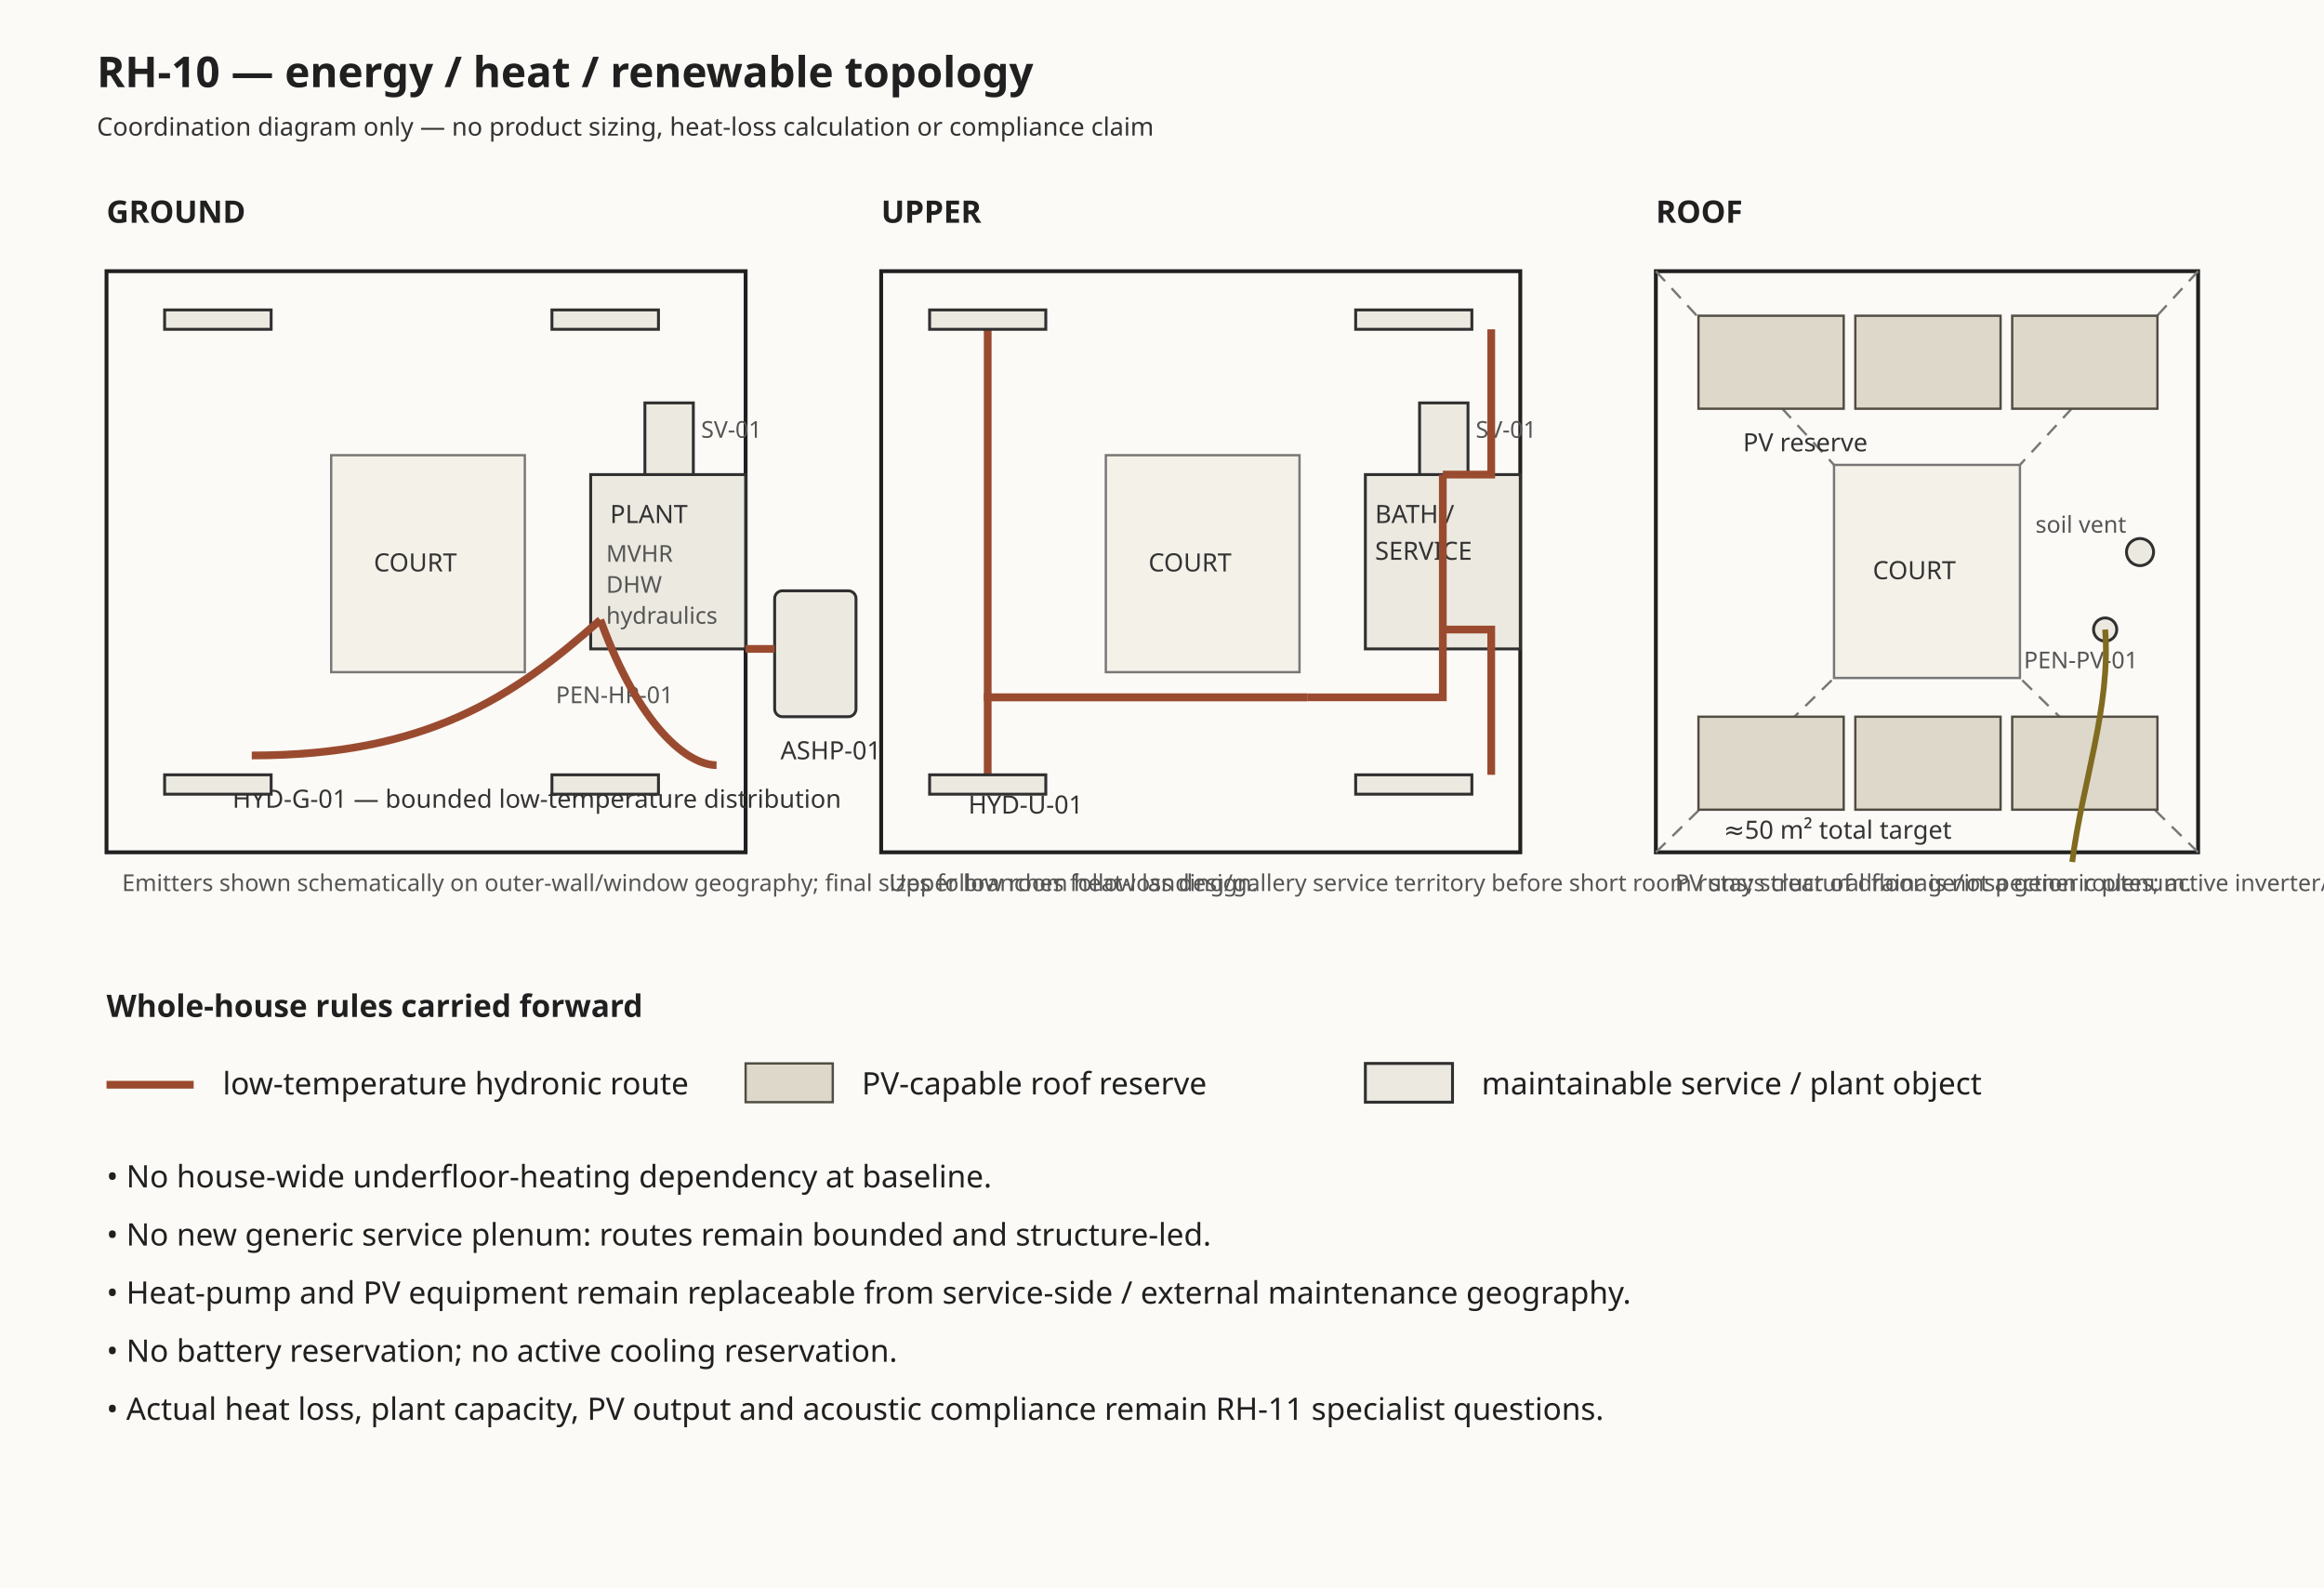
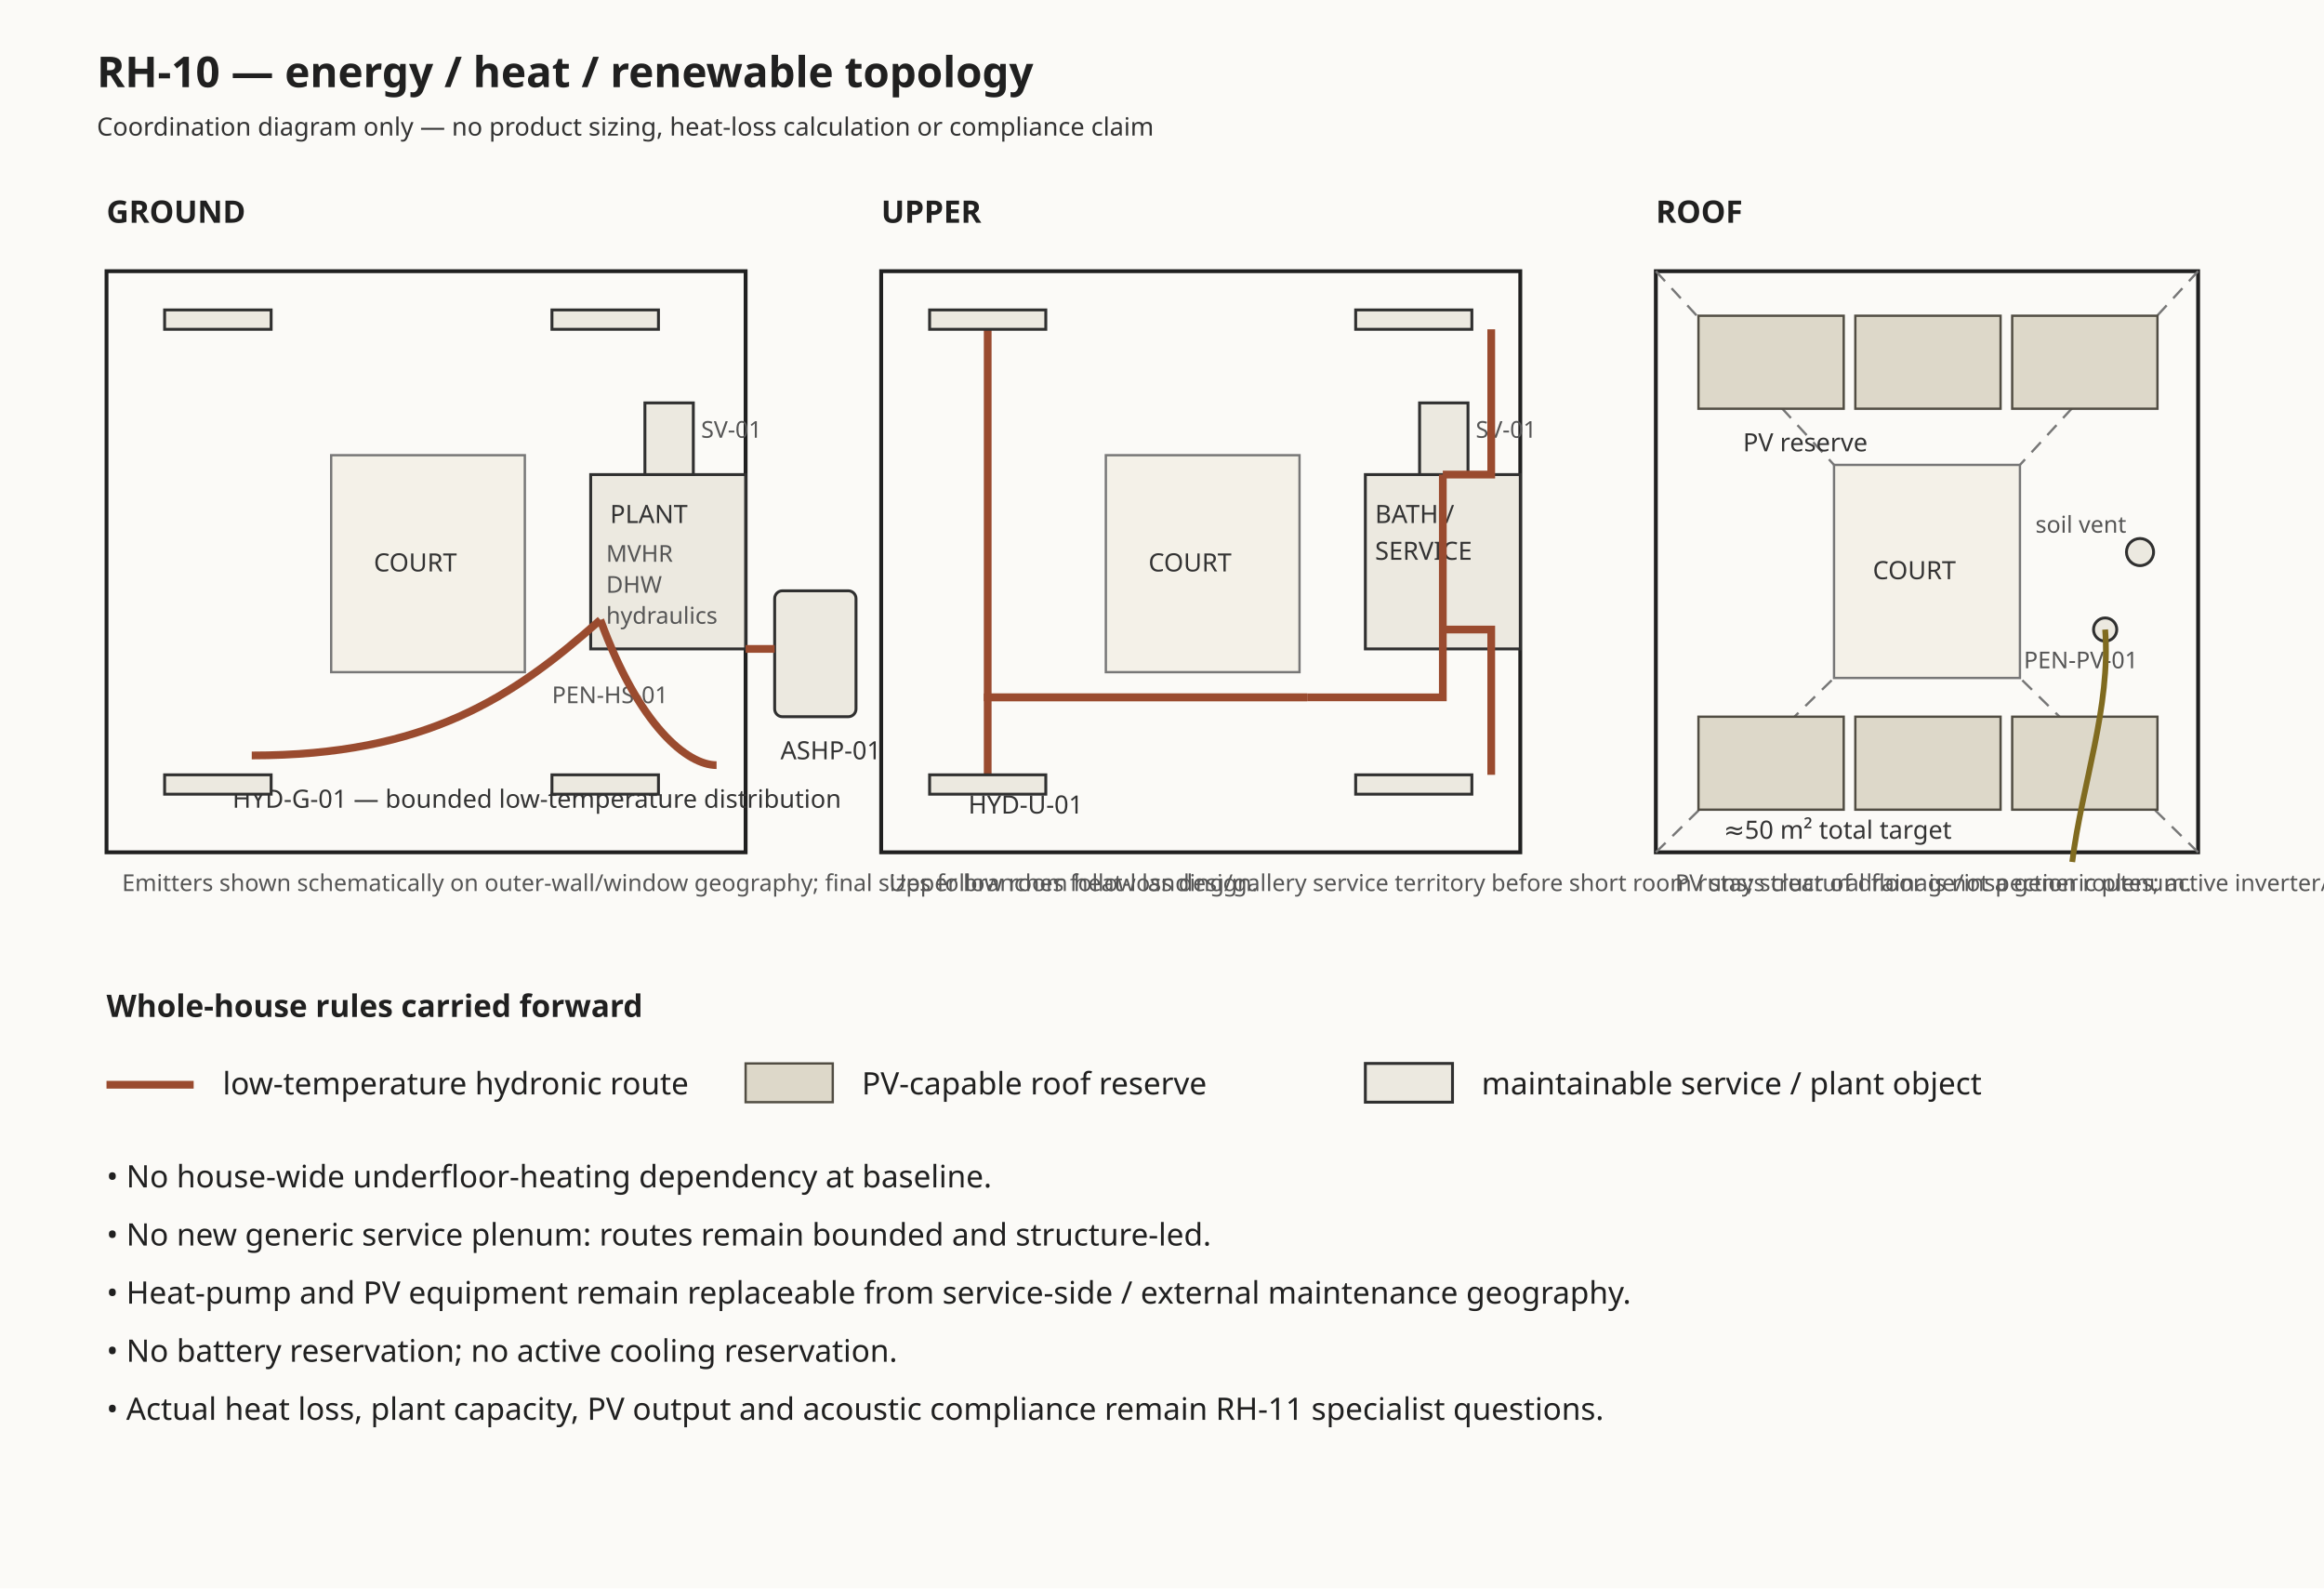
<svg xmlns="http://www.w3.org/2000/svg" width="1200" height="820" viewBox="0 0 1200 820" role="img" aria-labelledby="title desc">
  <style>
    .bg{fill:#fbfaf7}.ink{stroke:#202020;fill:none;stroke-width:2}.thin{stroke:#666;fill:none;stroke-width:1.2}.dash{stroke:#777;fill:none;stroke-width:1.2;stroke-dasharray:7 5}.heat{stroke:#9a4b2f;fill:none;stroke-width:4}.elec{stroke:#806b20;fill:none;stroke-width:3}.air{stroke:#526f7a;fill:none;stroke-width:3}.water{stroke:#526f7a;fill:none;stroke-width:2}.pv{fill:#ddd8c9;stroke:#514d43;stroke-width:1.2}.service{fill:#ece9e0;stroke:#303030;stroke-width:1.5}.court{fill:#f4f1e8;stroke:#777;stroke-width:1.2}.txt{font:16px system-ui,sans-serif;fill:#202020}.small{font:13px system-ui,sans-serif;fill:#333}.head{font:600 22px system-ui,sans-serif;fill:#202020}.sub{font:600 16px system-ui,sans-serif;fill:#202020}.note{font:12px system-ui,sans-serif;fill:#555}
  </style>
  <rect class="bg" width="1200" height="820" />
  <text x="50" y="45" class="head">RH-10 — energy / heat / renewable topology</text>
  <text x="50" y="70" class="small">Coordination diagram only — no product sizing, heat-loss calculation or compliance claim</text>
  <g transform="translate(55 115)">
    <text x="0" y="0" class="sub">GROUND</text>
    <rect x="0" y="25" width="330" height="300" class="ink" />
    <rect x="116" y="120" width="100" height="112" class="court" />
    <text x="138" y="180" class="small">COURT</text>
    <rect x="250" y="130" width="80" height="90" class="service" />
    <text x="260" y="155" class="small">PLANT</text>
    <text x="258" y="175" class="note">MVHR</text>
    <text x="258" y="191" class="note">DHW</text>
    <text x="258" y="207" class="note">hydraulics</text>
    <rect x="278" y="93" width="25" height="37" class="service" />
    <text x="307" y="111" class="note">SV-01</text>
    <rect x="345" y="190" width="42" height="65" rx="4" class="service" />
    <text x="348" y="277" class="small">ASHP-01</text>
    <path d="M345 220 H330" class="heat" />
-     <text x="232" y="248" class="note">PEN-HP-01</text>
+     <text x="230" y="248" class="note">PEN-HS-01</text>
    <path d="M255 205 C210 245 165 275 75 275" class="heat" />
    <path d="M255 205 C275 260 300 280 315 280" class="heat" />
    <text x="65" y="302" class="small">HYD-G-01 — bounded low-temperature distribution</text>
    <rect x="30" y="45" width="55" height="10" class="service" />
    <rect x="30" y="285" width="55" height="10" class="service" />
    <rect x="230" y="45" width="55" height="10" class="service" />
    <rect x="230" y="285" width="55" height="10" class="service" />
    <text x="8" y="345" class="note">Emitters shown schematically on outer-wall/window geography; final sizes follow room heat-loss design.</text>
  </g>
  <g transform="translate(455 115)">
    <text x="0" y="0" class="sub">UPPER</text>
    <rect x="0" y="25" width="330" height="300" class="ink" />
    <rect x="116" y="120" width="100" height="112" class="court" />
    <text x="138" y="180" class="small">COURT</text>
    <rect x="250" y="130" width="80" height="90" class="service" />
    <text x="255" y="155" class="small">BATH /</text>
    <text x="255" y="174" class="small">SERVICE</text>
    <rect x="278" y="93" width="25" height="37" class="service" />
    <text x="307" y="111" class="note">SV-01</text>
    <path d="M290 130 V245 H220" class="heat" />
    <path d="M290 210 H315 V285" class="heat" />
    <path d="M220 245 H55 V285" class="heat" />
    <path d="M220 245 H55 V55" class="heat" />
    <path d="M290 130 H315 V55" class="heat" />
    <text x="45" y="305" class="small">HYD-U-01</text>
    <rect x="25" y="45" width="60" height="10" class="service" />
    <rect x="25" y="285" width="60" height="10" class="service" />
    <rect x="245" y="45" width="60" height="10" class="service" />
    <rect x="245" y="285" width="60" height="10" class="service" />
    <text x="4" y="345" class="note">Upper branches follow landing/gallery service territory before short room runs; structural floor is not a generic plenum.</text>
  </g>
  <g transform="translate(855 115)">
    <text x="0" y="0" class="sub">ROOF</text>
    <rect x="0" y="25" width="280" height="300" class="ink" />
    <rect x="92" y="125" width="96" height="110" class="court" />
    <text x="112" y="184" class="small">COURT</text>
    <line x1="0" y1="25" x2="92" y2="125" class="dash" />
    <line x1="280" y1="25" x2="188" y2="125" class="dash" />
    <line x1="0" y1="325" x2="92" y2="235" class="dash" />
    <line x1="280" y1="325" x2="188" y2="235" class="dash" />
    <rect x="22" y="48" width="75" height="48" class="pv" />
    <rect x="103" y="48" width="75" height="48" class="pv" />
    <rect x="184" y="48" width="75" height="48" class="pv" />
    <rect x="22" y="255" width="75" height="48" class="pv" />
    <rect x="103" y="255" width="75" height="48" class="pv" />
    <rect x="184" y="255" width="75" height="48" class="pv" />
    <text x="45" y="118" class="small">PV reserve</text>
    <text x="35" y="318" class="small">≈50 m² total target</text>
    <circle cx="250" cy="170" r="7" class="service" />
    <text x="196" y="160" class="note">soil vent</text>
    <circle cx="232" cy="210" r="6" class="service" />
    <text x="190" y="230" class="note">PEN-PV-01</text>
    <path d="M232 210 C235 250 220 290 215 330" class="elec" />
    <text x="10" y="345" class="note">PV stays clear of drainage/inspection routes; active inverter/isolation belongs in the plant/service geography.</text>
  </g>
  <g transform="translate(55 525)">
    <text x="0" y="0" class="sub">Whole-house rules carried forward</text>
    <line x1="0" y1="35" x2="45" y2="35" class="heat" />
    <text x="60" y="40" class="txt">low-temperature hydronic route</text>
    <rect x="330" y="24" width="45" height="20" class="pv" />
    <text x="390" y="40" class="txt">PV-capable roof reserve</text>
    <rect x="650" y="24" width="45" height="20" class="service" />
    <text x="710" y="40" class="txt">maintainable service / plant object</text>
    <text x="0" y="88" class="txt">• No house-wide underfloor-heating dependency at baseline.</text>
    <text x="0" y="118" class="txt">• No new generic service plenum: routes remain bounded and structure-led.</text>
    <text x="0" y="148" class="txt">• Heat-pump and PV equipment remain replaceable from service-side / external maintenance geography.</text>
    <text x="0" y="178" class="txt">• No battery reservation; no active cooling reservation.</text>
    <text x="0" y="208" class="txt">• Actual heat loss, plant capacity, PV output and acoustic compliance remain RH-11 specialist questions.</text>
  </g>
</svg>
